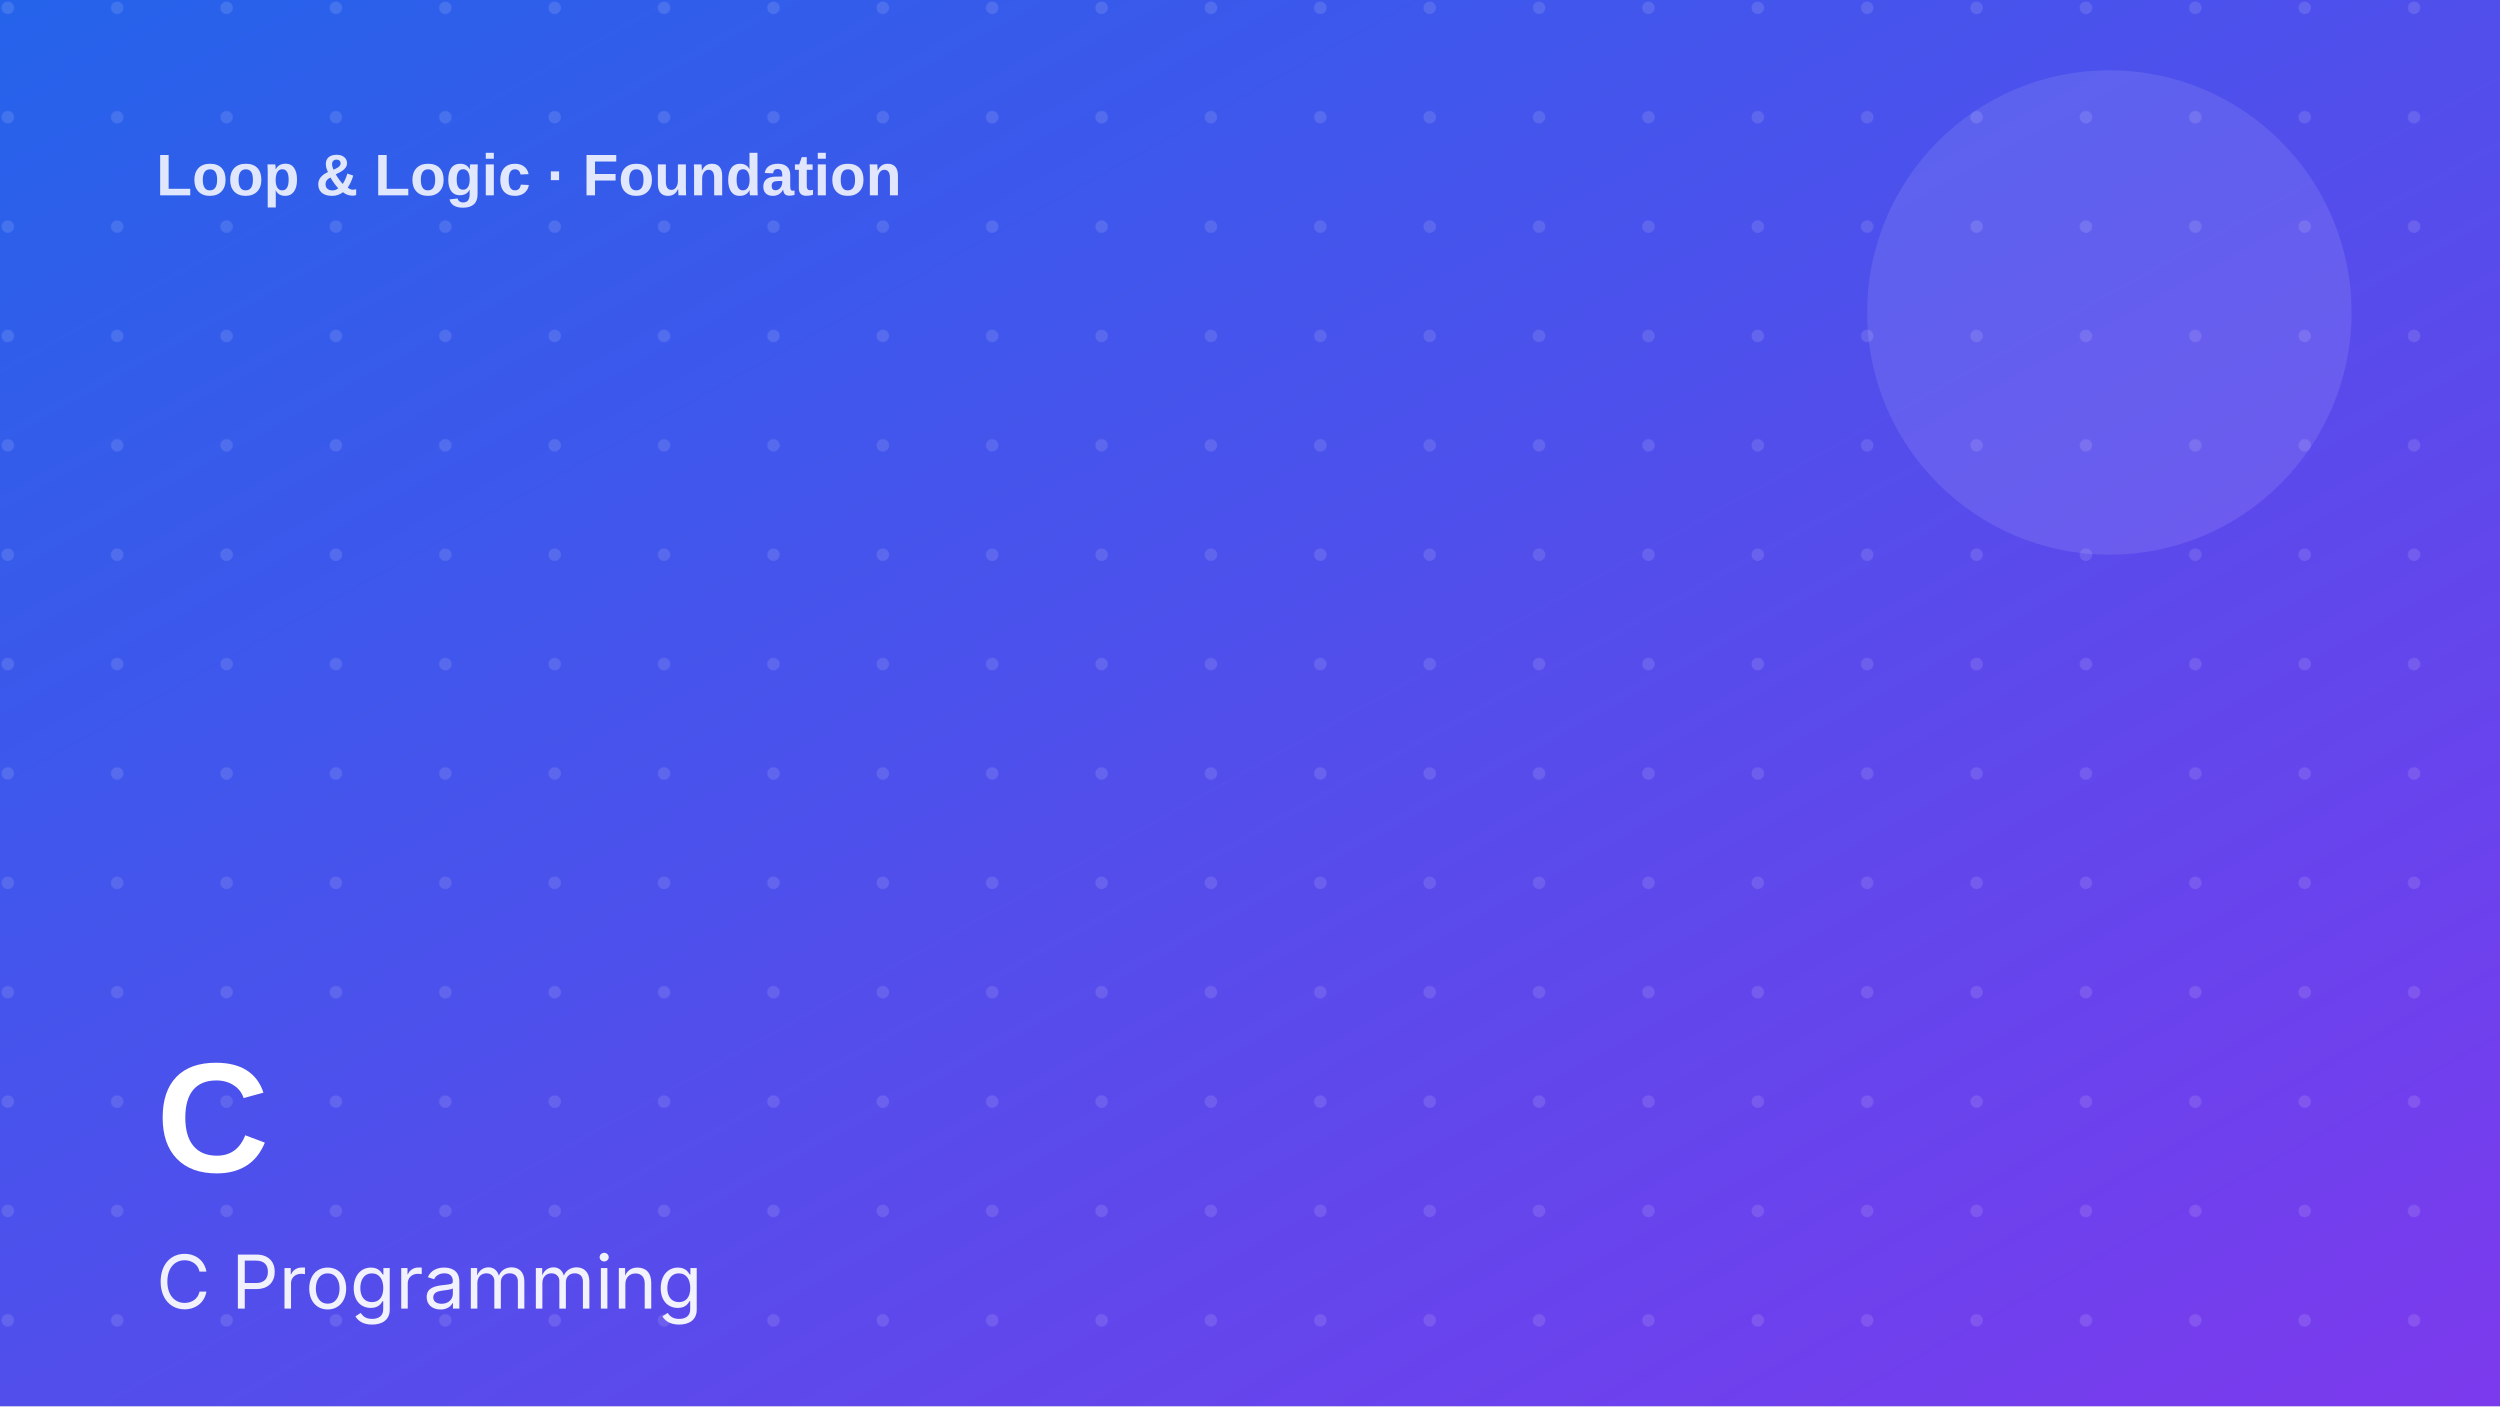
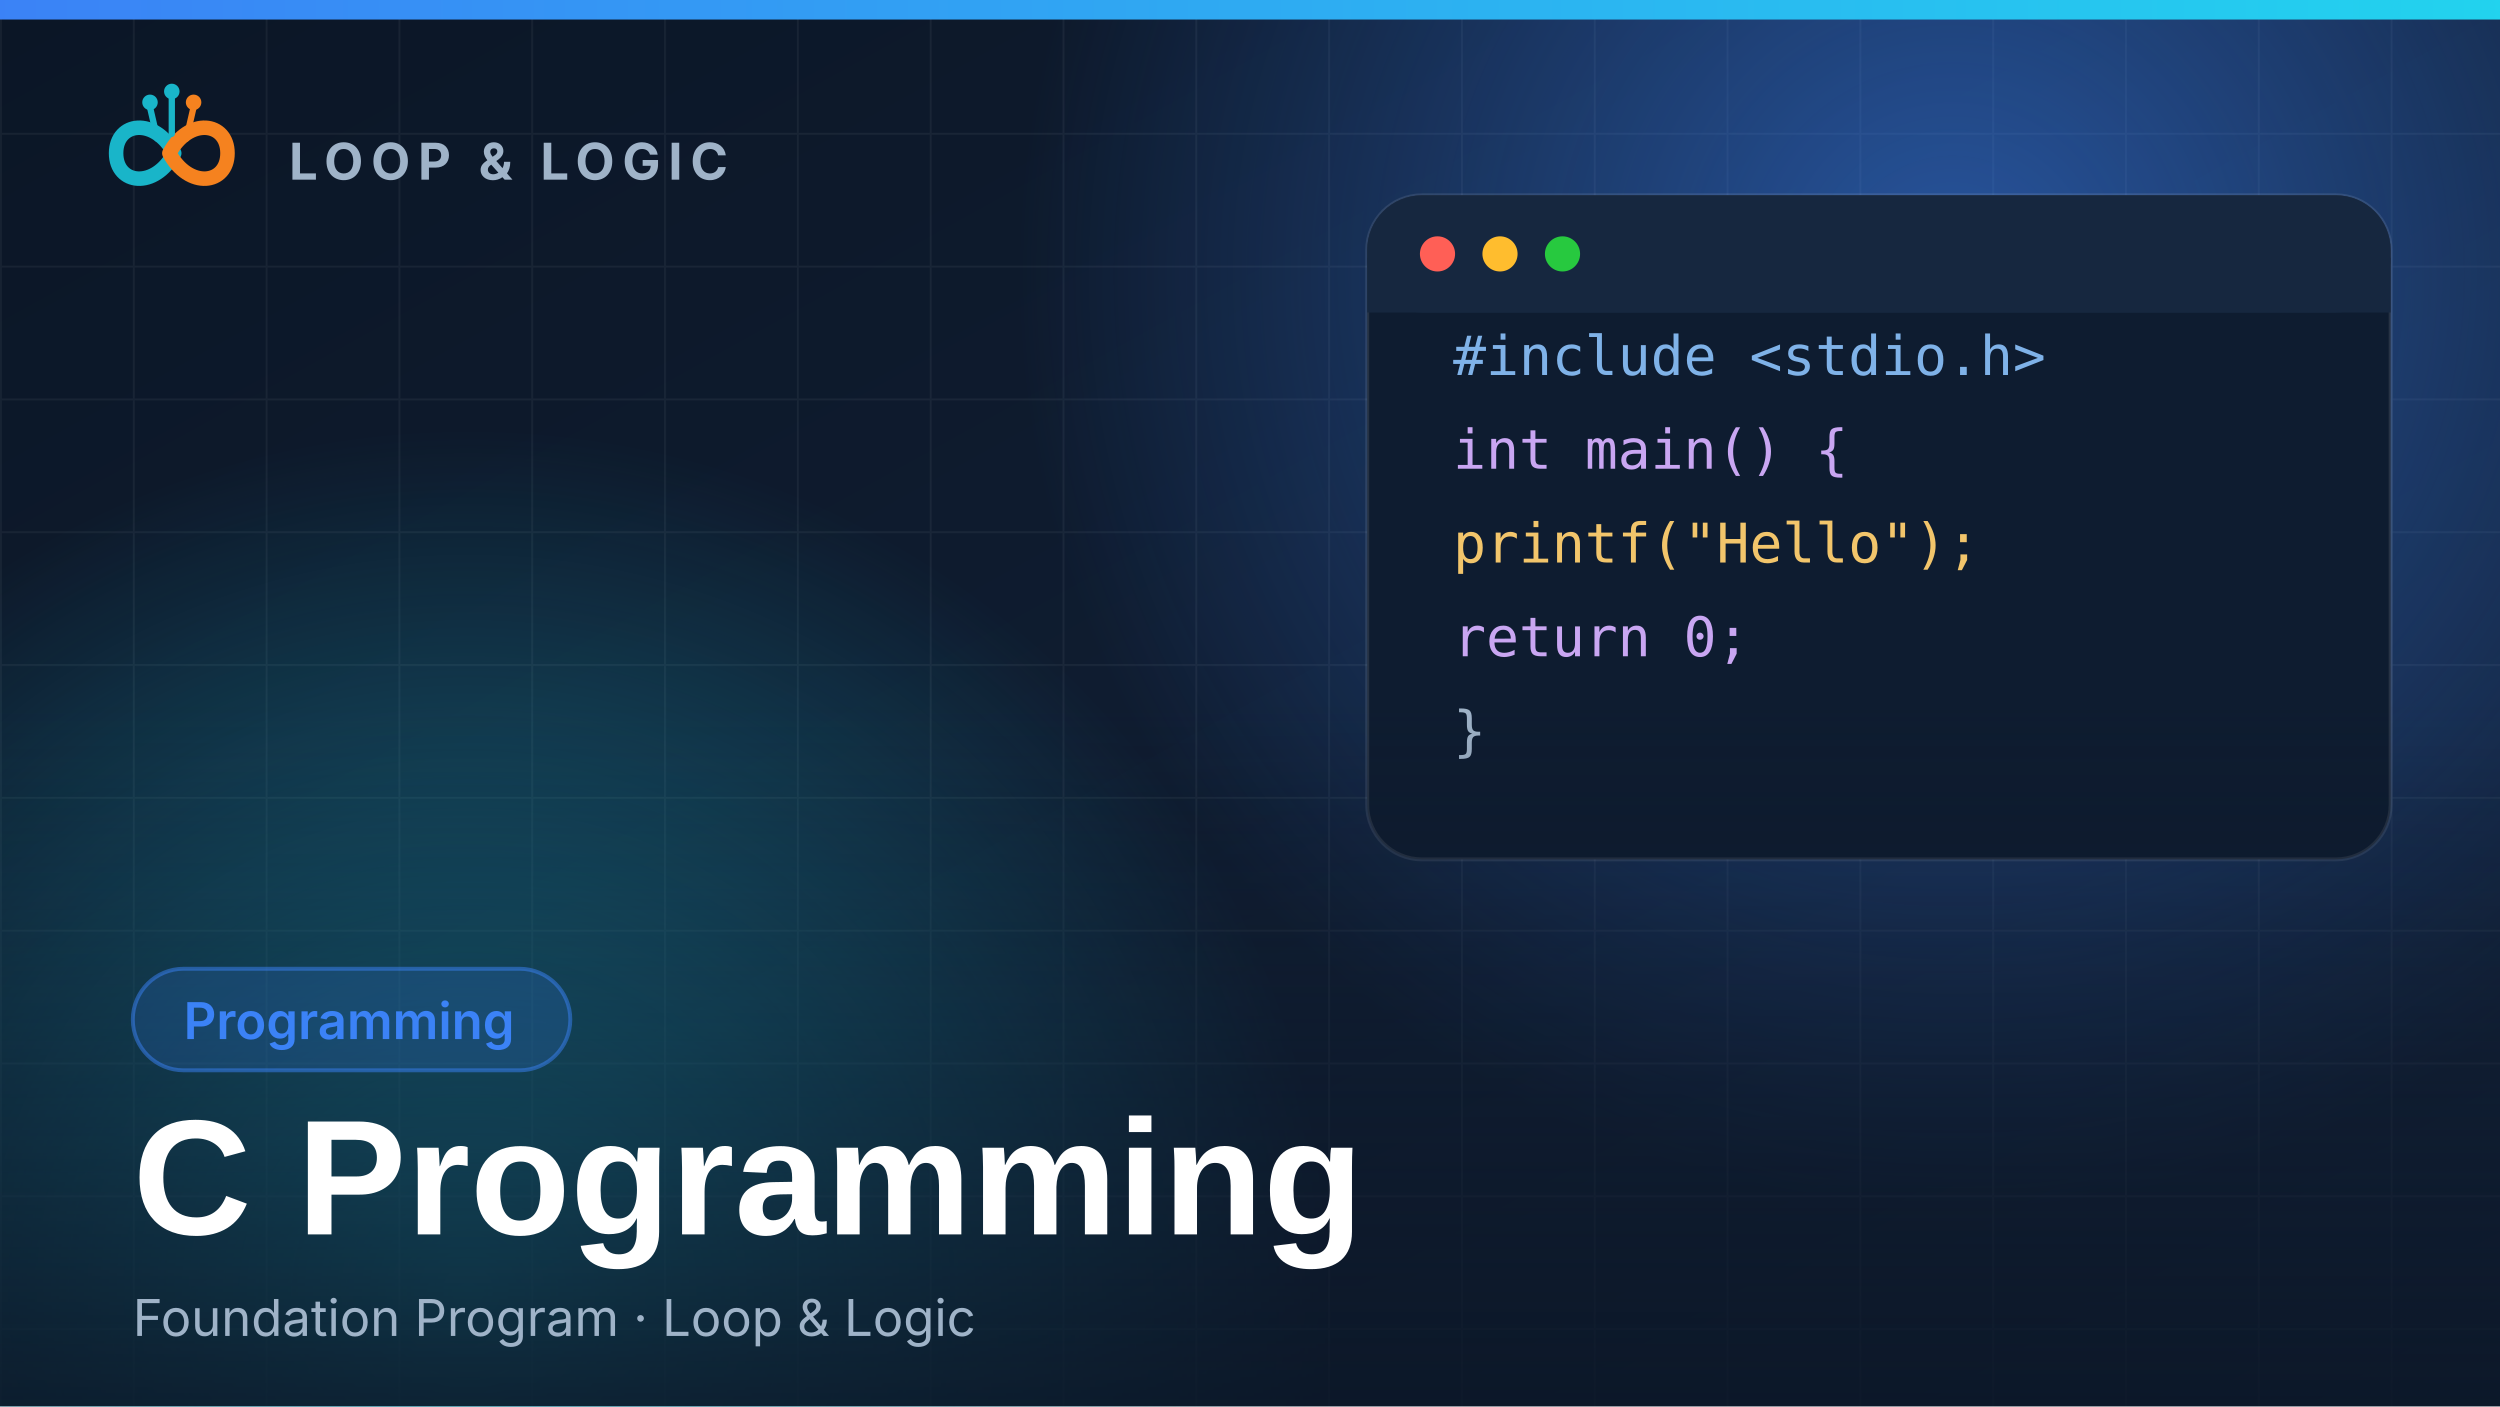
<svg xmlns="http://www.w3.org/2000/svg" width="640" height="360" viewBox="0 0 640 360" role="img" aria-label="C Programming">
  <defs>
-     <linearGradient id="g" x1="0" y1="0" x2="1" y2="1">
-       <stop offset="0" stop-color="#2563EB" />
-       <stop offset="1" stop-color="#7C3AED" />
+     <linearGradient id="bg" x1="0" y1="0" x2="1" y2="1">
+       <stop offset="0" stop-color="#0B1626" />
+       <stop offset="1" stop-color="#13233B" />
    </linearGradient>
-     <pattern id="dots" width="28" height="28" patternUnits="userSpaceOnUse">
-       <circle cx="2" cy="2" r="1.6" fill="#fff" opacity="0.12" />
+     <radialGradient id="gA" cx="50%" cy="50%" r="50%">
+       <stop offset="0" stop-color="#3B82F6" stop-opacity="0.55" />
+       <stop offset="1" stop-color="#3B82F6" stop-opacity="0" />
+     </radialGradient>
+     <radialGradient id="gB" cx="50%" cy="50%" r="50%">
+       <stop offset="0" stop-color="#22D3EE" stop-opacity="0.5" />
+       <stop offset="1" stop-color="#22D3EE" stop-opacity="0" />
+     </radialGradient>
+     <linearGradient id="acc" x1="0" y1="0" x2="1" y2="0">
+       <stop offset="0" stop-color="#3B82F6" />
+       <stop offset="1" stop-color="#22D3EE" />
+     </linearGradient>
+     <pattern id="grid" width="34" height="34" patternUnits="userSpaceOnUse">
+       <path d="M34 0H0V34" fill="none" stroke="#ffffff" stroke-opacity="0.05" stroke-width="1" />
    </pattern>
+     <linearGradient id="fade" x1="0" y1="0" x2="0" y2="1">
+       <stop offset="0" stop-color="#0B1626" stop-opacity="0" />
+       <stop offset="1" stop-color="#0B1626" stop-opacity="0.85" />
+     </linearGradient>
  </defs>
-   <rect width="640" height="360" fill="url(#g)" />
-   <rect width="640" height="360" fill="url(#dots)" />
-   <circle cx="540" cy="80" r="62" fill="#fff" opacity="0.10" />
-   <text x="40" y="300" font-family="Poppins, Arial" font-size="40" font-weight="800" fill="#fff">C</text>
-   <text x="40" y="335" font-family="Inter, Arial" font-size="19" fill="#fff" opacity="0.92">C Programming</text>
-   <text x="40" y="50" font-family="Poppins, Arial" font-size="15" font-weight="700" fill="#fff" opacity="0.85">Loop &amp; Logic · Foundation</text>
+   <rect width="640" height="360" fill="url(#bg)" />
+   <rect width="640" height="360" fill="url(#grid)" />
+   <circle cx="500" cy="70" r="240" fill="url(#gA)" />
+   <circle cx="120" cy="330" r="220" fill="url(#gB)" />
+   <rect x="0" y="0" width="640" height="5" fill="url(#acc)" />
+   <g>
+     <rect x="350" y="50" width="262" height="170" rx="14" fill="#0E1C30" stroke="#ffffff" stroke-opacity="0.10" />
+     <rect x="350" y="50" width="262" height="30" rx="14" fill="#16273F" />
+     <rect x="350" y="66" width="262" height="14" fill="#16273F" />
+     <circle cx="368" cy="65" r="4.5" fill="#ff5f56" />
+     <circle cx="384" cy="65" r="4.5" fill="#ffbd2e" />
+     <circle cx="400" cy="65" r="4.5" fill="#27c93f" />
+     <text x="372" y="96" font-family="monospace" font-size="14" fill="#7FB2E8">#include &lt;stdio.h&gt;</text>
+     <text x="372" y="120" font-family="monospace" font-size="14" fill="#C9A6F2">int main() {</text>
+     <text x="372" y="144" font-family="monospace" font-size="14" fill="#F2C56B">  printf("Hello");</text>
+     <text x="372" y="168" font-family="monospace" font-size="14" fill="#C9A6F2">  return 0;</text>
+     <text x="372" y="192" font-family="monospace" font-size="14" fill="#9FB3C8">}</text>
+   </g>
+   <rect x="0" y="180" width="640" height="180" fill="url(#fade)" />
+   <g transform="translate(26,20) scale(0.62)">
+     <g fill="none" stroke-linecap="round" stroke-linejoin="round">
+       <path d="M30 31 C 22 16, 6 18, 6 31 C 6 44, 22 46, 30 31" stroke="#19B5C9" stroke-width="6" />
+       <path d="M28 31 C 36 16, 52 18, 52 31 C 52 44, 36 46, 28 31" stroke="#F5821F" stroke-width="6" />
+       <path d="M23 25 L20 12" stroke="#19B5C9" stroke-width="2.6" />
+       <path d="M29 23 L29 7" stroke="#19B5C9" stroke-width="2.6" />
+       <path d="M35 25 L38 12" stroke="#F5821F" stroke-width="2.6" />
+     </g>
+     <circle cx="20" cy="10" r="3.2" fill="#19B5C9" />
+     <circle cx="29" cy="5.5" r="3.2" fill="#19B5C9" />
+     <circle cx="38" cy="10" r="3.2" fill="#F5821F" />
+   </g>
+   <text x="74" y="46" font-family="Inter, Arial, sans-serif" font-size="13" font-weight="700" letter-spacing="2" fill="#9FB3C8">LOOP &amp; LOGIC</text>
+   <g transform="translate(34,248)">
+     <rect x="0" y="0" rx="13" ry="13" width="112" height="26" fill="#3B82F6" fill-opacity="0.18" stroke="#3B82F6" stroke-opacity="0.5" />
+     <text x="13" y="18" font-family="Inter, Arial, sans-serif" font-size="13" font-weight="600" fill="#3B82F6">Programming</text>
+   </g>
+   <text x="34" y="316" font-family="Poppins, Arial, sans-serif" font-size="42" font-weight="800" fill="#FFFFFF">C Programming</text>
+   <text x="34" y="342" font-family="Inter, Arial, sans-serif" font-size="13" fill="#9FB3C8">Foundation Program · Loop &amp; Logic</text>
</svg>
